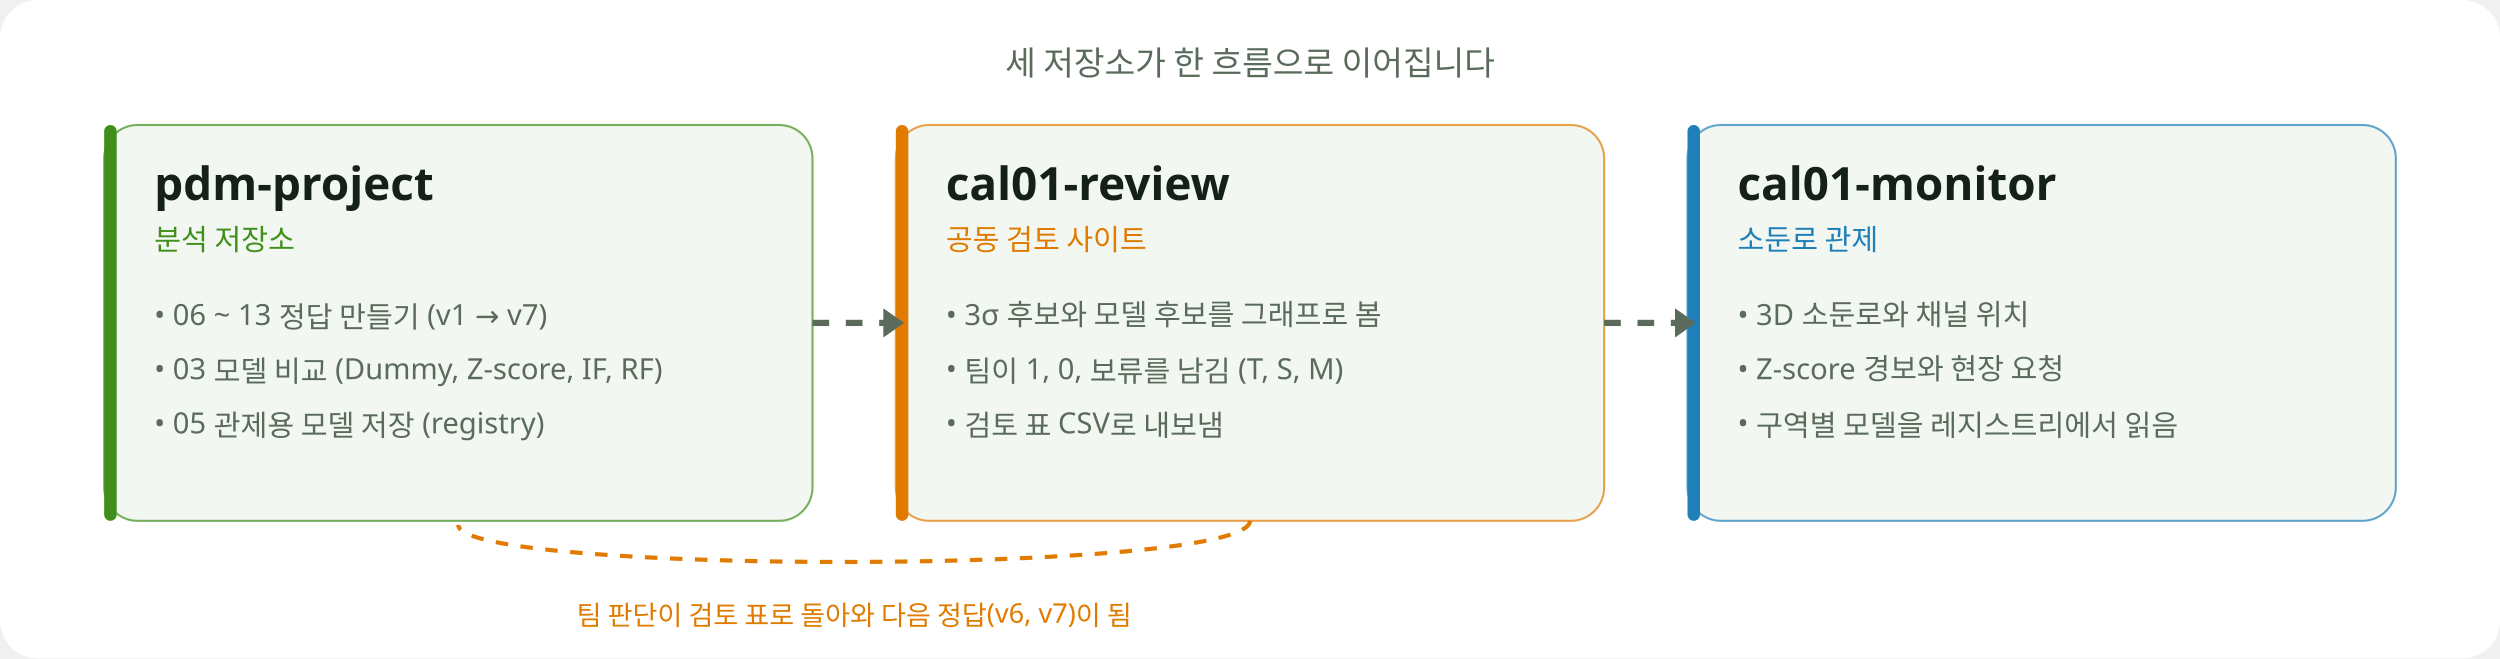
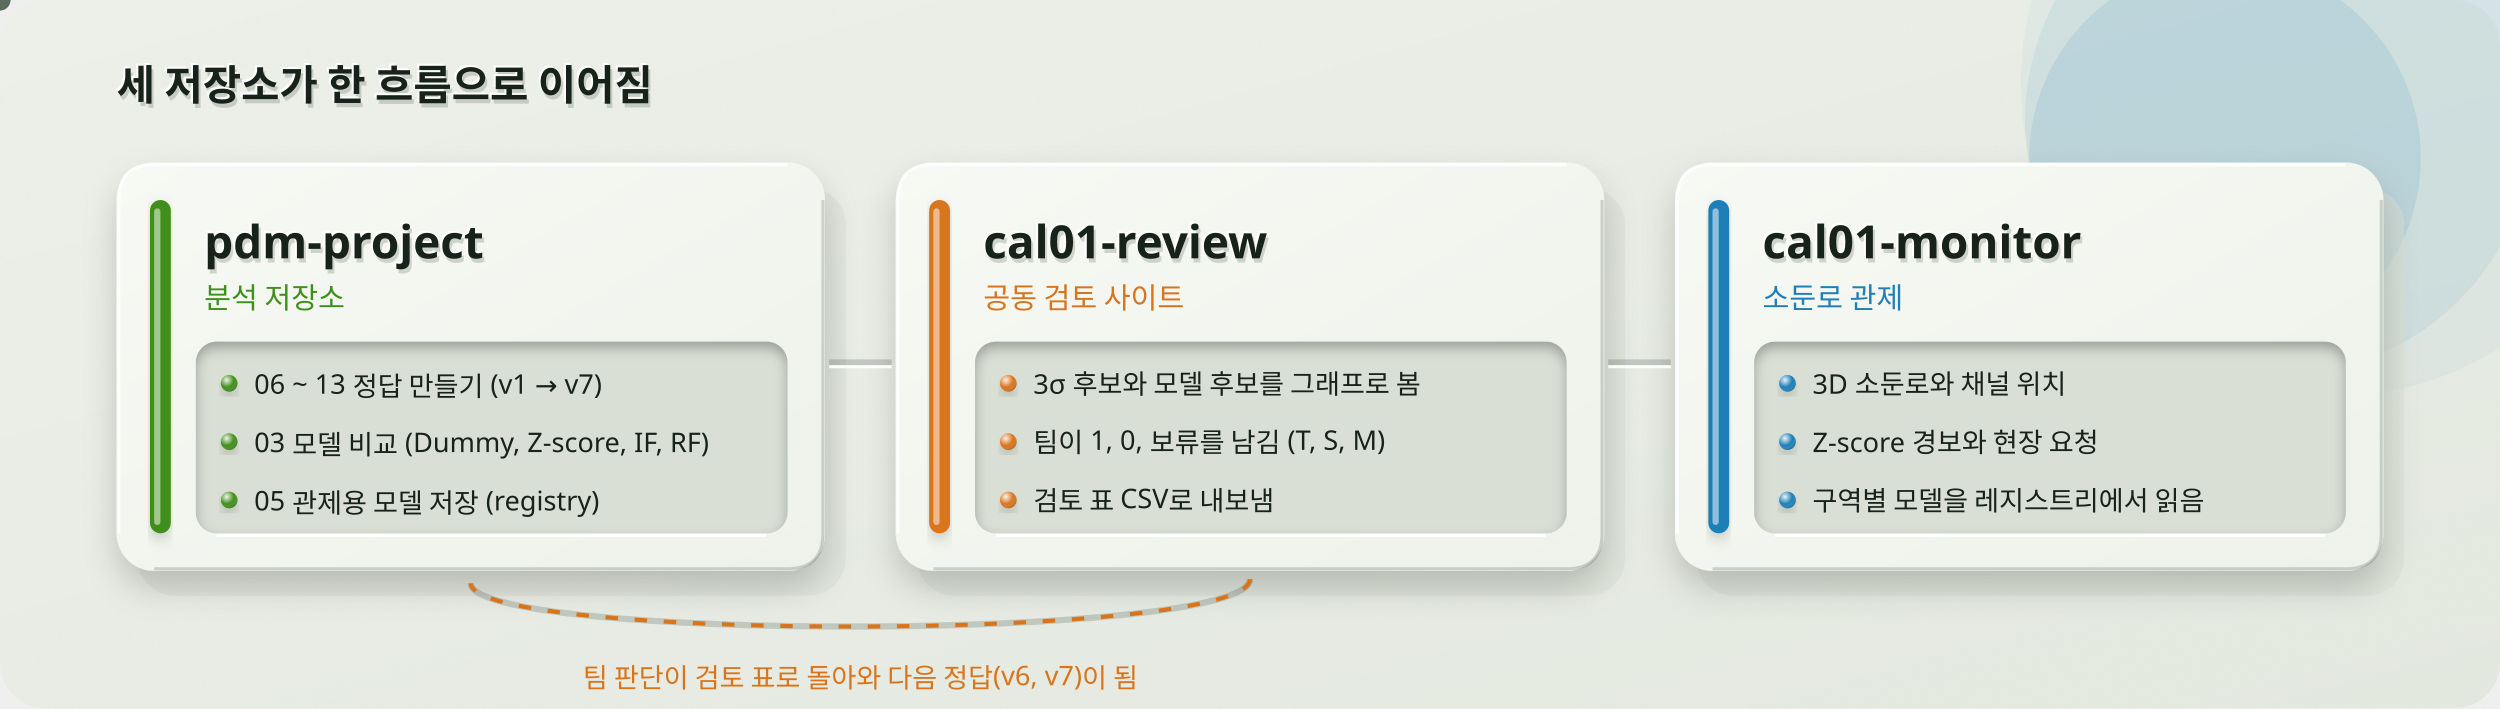
- <svg xmlns="http://www.w3.org/2000/svg" viewBox="0 0 1200 316" width="1200" height="316" font-family="Pretendard, 'Apple SD Gothic Neo', 'Malgun Gothic', 'Noto Sans KR', sans-serif">
-   <rect width="1200" height="316" rx="18" fill="#ffffff" />
-   <rect x="50" y="60" width="340" height="190" rx="16" fill="#f3f7f2" stroke="#3f8f1a" stroke-opacity="0.7" />
-   <rect x="50" y="60" width="6" height="190" rx="3" fill="#3f8f1a" />
-   <text x="74" y="96" font-size="22" fill="#15201a" font-weight="bold" text-anchor="start">pdm-project</text>
-   <text x="74" y="120" font-size="14" fill="#3f8f1a" font-weight="normal" text-anchor="start">분석 저장소</text>
-   <text x="74" y="156" font-size="14" fill="#5a6b5c" font-weight="normal" text-anchor="start">• 06 ~ 13 정답 만들기 (v1 → v7)</text>
-   <text x="74" y="182" font-size="14" fill="#5a6b5c" font-weight="normal" text-anchor="start">• 03 모델 비교 (Dummy, Z-score, IF, RF)</text>
-   <text x="74" y="208" font-size="14" fill="#5a6b5c" font-weight="normal" text-anchor="start">• 05 관제용 모델 저장 (registry)</text>
-   <rect x="430" y="60" width="340" height="190" rx="16" fill="#f3f7f2" stroke="#e07b00" stroke-opacity="0.7" />
-   <rect x="430" y="60" width="6" height="190" rx="3" fill="#e07b00" />
-   <text x="454" y="96" font-size="22" fill="#15201a" font-weight="bold" text-anchor="start">cal01-review</text>
-   <text x="454" y="120" font-size="14" fill="#e07b00" font-weight="normal" text-anchor="start">공동 검토 사이트</text>
-   <text x="454" y="156" font-size="14" fill="#5a6b5c" font-weight="normal" text-anchor="start">• 3σ 후보와 모델 후보를 그래프로 봄</text>
-   <text x="454" y="182" font-size="14" fill="#5a6b5c" font-weight="normal" text-anchor="start">• 팀이 1, 0, 보류를 남김 (T, S, M)</text>
-   <text x="454" y="208" font-size="14" fill="#5a6b5c" font-weight="normal" text-anchor="start">• 검토 표 CSV로 내보냄</text>
-   <rect x="810" y="60" width="340" height="190" rx="16" fill="#f3f7f2" stroke="#1f7fb8" stroke-opacity="0.7" />
-   <rect x="810" y="60" width="6" height="190" rx="3" fill="#1f7fb8" />
-   <text x="834" y="96" font-size="22" fill="#15201a" font-weight="bold" text-anchor="start">cal01-monitor</text>
-   <text x="834" y="120" font-size="14" fill="#1f7fb8" font-weight="normal" text-anchor="start">소둔로 관제</text>
-   <text x="834" y="156" font-size="14" fill="#5a6b5c" font-weight="normal" text-anchor="start">• 3D 소둔로와 채널 위치</text>
-   <text x="834" y="182" font-size="14" fill="#5a6b5c" font-weight="normal" text-anchor="start">• Z-score 경보와 현장 요청</text>
-   <text x="834" y="208" font-size="14" fill="#5a6b5c" font-weight="normal" text-anchor="start">• 구역별 모델을 레지스트리에서 읽음</text>
-   <line x1="390" y1="155" x2="430" y2="155" stroke="#5a6b5c" stroke-width="3" stroke-dasharray="8 8">
-     <animate attributeName="stroke-dashoffset" from="32" to="0" dur="1.2s" repeatCount="indefinite" />
-   </line>
-   <polygon points="424,148 434,155 424,162" fill="#5a6b5c" />
-   <line x1="770" y1="155" x2="810" y2="155" stroke="#5a6b5c" stroke-width="3" stroke-dasharray="8 8">
-     <animate attributeName="stroke-dashoffset" from="32" to="0" dur="1.2s" repeatCount="indefinite" />
-   </line>
-   <polygon points="804,148 814,155 804,162" fill="#5a6b5c" />
-   <path d="M 600 250 C 600 276, 220 276, 220 252" fill="none" stroke="#e07b00" stroke-width="2" stroke-dasharray="6 6">
-     <animate attributeName="stroke-dashoffset" from="24" to="0" dur="1.2s" repeatCount="indefinite" />
+ <svg xmlns="http://www.w3.org/2000/svg" viewBox="0 0 1200 340" width="1200" height="340" font-family="Pretendard, 'Apple SD Gothic Neo', 'Malgun Gothic', 'Noto Sans KR', sans-serif">
+   <defs>
+     <filter id="shadow" x="-10%" y="-10%" width="120%" height="140%">
+       <feDropShadow dx="0" dy="8" stdDeviation="8" flood-color="#000" flood-opacity="0.18" />
+     </filter>
+     <filter id="shadow-sm" x="-10%" y="-10%" width="120%" height="140%">
+       <feDropShadow dx="0" dy="3" stdDeviation="3" flood-color="#000" flood-opacity="0.18" />
+     </filter>
+     <filter id="inset" x="-10%" y="-10%" width="120%" height="130%">
+       <feOffset dx="0" dy="3" />
+       <feGaussianBlur stdDeviation="3" result="ob" />
+       <feComposite operator="out" in="SourceGraphic" in2="ob" result="inv" />
+       <feFlood flood-color="#000" flood-opacity="0.55" result="col" />
+       <feComposite operator="in" in="col" in2="inv" result="sh" />
+       <feComposite operator="over" in="sh" in2="SourceGraphic" />
+     </filter>
+     <filter id="glow" x="-50%" y="-50%" width="200%" height="200%">
+       <feGaussianBlur stdDeviation="6" result="b" />
+       <feMerge>
+         <feMergeNode in="b" />
+         <feMergeNode in="SourceGraphic" />
+       </feMerge>
+     </filter>
+     <filter id="grain">
+       <feTurbulence type="fractalNoise" baseFrequency="0.8" numOctaves="2" stitchTiles="stitch" />
+       <feColorMatrix values="0 0 0 0 0.5  0 0 0 0 0.5  0 0 0 0 0.5  0 0 0 0.6 0" />
+     </filter>
+     <linearGradient id="plate" x1="0" y1="0" x2="1" y2="1">
+       <stop offset="0" stop-color="#f7f9f4" />
+       <stop offset="1" stop-color="#eef2ea" />
+     </linearGradient>
+     <linearGradient id="bg" x1="0" y1="0" x2="1" y2="1">
+       <stop offset="0" stop-color="#eef1ea" />
+       <stop offset="1" stop-color="#e4e9df" />
+     </linearGradient>
+     <radialGradient id="coin" cx="0.35" cy="0.3" r="0.8">
+       <stop offset="0" stop-color="#ffffff" stop-opacity="0.9" />
+       <stop offset="0.55" stop-color="#ffffff" stop-opacity="0" />
+       <stop offset="1" stop-color="#1a2a1e" stop-opacity="0.35" />
+     </radialGradient>
+   </defs>
+   <rect width="1200" height="340" rx="22" fill="url(#bg)" />
+   <rect width="1200" height="340" rx="22" filter="url(#grain)" opacity="0.06" />
+   <circle cx="1120" cy="40" r="150" fill="#1f7fb8" opacity="0.05" />
+   <circle cx="1094" cy="58" r="122" fill="#1f7fb8" opacity="0.08" />
+   <circle cx="1068" cy="76" r="94" fill="#1f7fb8" opacity="0.12" />
+   <text x="57" y="50" font-size="20" fill="#1a2a1e" font-weight="bold" text-anchor="start" opacity="0.18">세 저장소가 한 흐름으로 이어짐</text>
+   <text x="55" y="47" font-size="20" fill="#ffffff" font-weight="bold" text-anchor="start" opacity="0.9">세 저장소가 한 흐름으로 이어짐</text>
+   <text x="56" y="48" font-size="20" fill="#17221b" font-weight="bold" text-anchor="start">세 저장소가 한 흐름으로 이어짐</text>
+   <rect x="66" y="90" width="340" height="196" rx="18" fill="#d9dfd4" opacity="0.55" />
+   <rect x="56" y="78" width="340" height="196" rx="18" fill="url(#plate)" filter="url(#shadow)" />
+   <path d="M 57 256 L 57 96 Q 57 79 74 79 L 378 79" fill="none" stroke="#ffffff" stroke-opacity="0.9" stroke-width="1.5" />
+   <path d="M 74 273 L 378 273 Q 395 273 395 256 L 395 96" fill="none" stroke="#1a2a1e" stroke-opacity="0.18" stroke-width="1.5" />
+   <rect x="72" y="96" width="10" height="160" rx="5" fill="#3f8f1a" filter="url(#shadow-sm)" />
+   <rect x="74" y="100" width="3" height="152" rx="1.5" fill="#ffffff" opacity="0.5" />
+   <text x="99" y="126" font-size="22" fill="#1a2a1e" font-weight="bold" text-anchor="start" opacity="0.18">pdm-project</text>
+   <text x="97" y="123" font-size="22" fill="#ffffff" font-weight="bold" text-anchor="start" opacity="0.9">pdm-project</text>
+   <text x="98" y="124" font-size="22" fill="#17221b" font-weight="bold" text-anchor="start">pdm-project</text>
+   <text x="98" y="148" font-size="14" fill="#3f8f1a" font-weight="normal" text-anchor="start">분석 저장소</text>
+   <rect x="94" y="164" width="284" height="92" rx="10" fill="#d9dfd4" filter="url(#inset)" />
+   <path d="M 104 257 L 368 257" stroke="#ffffff" stroke-opacity="0.9" stroke-width="1.5" />
+   <circle cx="110" cy="184" r="4" fill="#3f8f1a" filter="url(#shadow-sm)" />
+   <circle cx="110" cy="184" r="4" fill="url(#coin)" />
+   <text x="122" y="189" font-size="13" fill="#17221b" font-weight="normal" text-anchor="start">06 ~ 13 정답 만들기 (v1 → v7)</text>
+   <circle cx="110" cy="212" r="4" fill="#3f8f1a" filter="url(#shadow-sm)" />
+   <circle cx="110" cy="212" r="4" fill="url(#coin)" />
+   <text x="122" y="217" font-size="13" fill="#17221b" font-weight="normal" text-anchor="start">03 모델 비교 (Dummy, Z-score, IF, RF)</text>
+   <circle cx="110" cy="240" r="4" fill="#3f8f1a" filter="url(#shadow-sm)" />
+   <circle cx="110" cy="240" r="4" fill="url(#coin)" />
+   <text x="122" y="245" font-size="13" fill="#17221b" font-weight="normal" text-anchor="start">05 관제용 모델 저장 (registry)</text>
+   <rect x="440" y="90" width="340" height="196" rx="18" fill="#d9dfd4" opacity="0.55" />
+   <rect x="430" y="78" width="340" height="196" rx="18" fill="url(#plate)" filter="url(#shadow)" />
+   <path d="M 431 256 L 431 96 Q 431 79 448 79 L 752 79" fill="none" stroke="#ffffff" stroke-opacity="0.9" stroke-width="1.5" />
+   <path d="M 448 273 L 752 273 Q 769 273 769 256 L 769 96" fill="none" stroke="#1a2a1e" stroke-opacity="0.18" stroke-width="1.5" />
+   <rect x="446" y="96" width="10" height="160" rx="5" fill="#d9741a" filter="url(#shadow-sm)" />
+   <rect x="448" y="100" width="3" height="152" rx="1.5" fill="#ffffff" opacity="0.5" />
+   <text x="473" y="126" font-size="22" fill="#1a2a1e" font-weight="bold" text-anchor="start" opacity="0.18">cal01-review</text>
+   <text x="471" y="123" font-size="22" fill="#ffffff" font-weight="bold" text-anchor="start" opacity="0.9">cal01-review</text>
+   <text x="472" y="124" font-size="22" fill="#17221b" font-weight="bold" text-anchor="start">cal01-review</text>
+   <text x="472" y="148" font-size="14" fill="#d9741a" font-weight="normal" text-anchor="start">공동 검토 사이트</text>
+   <rect x="468" y="164" width="284" height="92" rx="10" fill="#d9dfd4" filter="url(#inset)" />
+   <path d="M 478 257 L 742 257" stroke="#ffffff" stroke-opacity="0.9" stroke-width="1.5" />
+   <circle cx="484" cy="184" r="4" fill="#d9741a" filter="url(#shadow-sm)" />
+   <circle cx="484" cy="184" r="4" fill="url(#coin)" />
+   <text x="496" y="189" font-size="13" fill="#17221b" font-weight="normal" text-anchor="start">3σ 후보와 모델 후보를 그래프로 봄</text>
+   <circle cx="484" cy="212" r="4" fill="#d9741a" filter="url(#shadow-sm)" />
+   <circle cx="484" cy="212" r="4" fill="url(#coin)" />
+   <text x="496" y="217" font-size="13" fill="#17221b" font-weight="normal" text-anchor="start">팀이 1, 0, 보류를 남김 (T, S, M)</text>
+   <circle cx="484" cy="240" r="4" fill="#d9741a" filter="url(#shadow-sm)" />
+   <circle cx="484" cy="240" r="4" fill="url(#coin)" />
+   <text x="496" y="245" font-size="13" fill="#17221b" font-weight="normal" text-anchor="start">검토 표 CSV로 내보냄</text>
+   <rect x="814" y="90" width="340" height="196" rx="18" fill="#d9dfd4" opacity="0.55" />
+   <rect x="804" y="78" width="340" height="196" rx="18" fill="url(#plate)" filter="url(#shadow)" />
+   <path d="M 805 256 L 805 96 Q 805 79 822 79 L 1126 79" fill="none" stroke="#ffffff" stroke-opacity="0.9" stroke-width="1.5" />
+   <path d="M 822 273 L 1126 273 Q 1143 273 1143 256 L 1143 96" fill="none" stroke="#1a2a1e" stroke-opacity="0.18" stroke-width="1.5" />
+   <rect x="820" y="96" width="10" height="160" rx="5" fill="#1f7fb8" filter="url(#shadow-sm)" />
+   <rect x="822" y="100" width="3" height="152" rx="1.5" fill="#ffffff" opacity="0.5" />
+   <text x="847" y="126" font-size="22" fill="#1a2a1e" font-weight="bold" text-anchor="start" opacity="0.18">cal01-monitor</text>
+   <text x="845" y="123" font-size="22" fill="#ffffff" font-weight="bold" text-anchor="start" opacity="0.9">cal01-monitor</text>
+   <text x="846" y="124" font-size="22" fill="#17221b" font-weight="bold" text-anchor="start">cal01-monitor</text>
+   <text x="846" y="148" font-size="14" fill="#1f7fb8" font-weight="normal" text-anchor="start">소둔로 관제</text>
+   <rect x="842" y="164" width="284" height="92" rx="10" fill="#d9dfd4" filter="url(#inset)" />
+   <path d="M 852 257 L 1116 257" stroke="#ffffff" stroke-opacity="0.9" stroke-width="1.5" />
+   <circle cx="858" cy="184" r="4" fill="#1f7fb8" filter="url(#shadow-sm)" />
+   <circle cx="858" cy="184" r="4" fill="url(#coin)" />
+   <text x="870" y="189" font-size="13" fill="#17221b" font-weight="normal" text-anchor="start">3D 소둔로와 채널 위치</text>
+   <circle cx="858" cy="212" r="4" fill="#1f7fb8" filter="url(#shadow-sm)" />
+   <circle cx="858" cy="212" r="4" fill="url(#coin)" />
+   <text x="870" y="217" font-size="13" fill="#17221b" font-weight="normal" text-anchor="start">Z-score 경보와 현장 요청</text>
+   <circle cx="858" cy="240" r="4" fill="#1f7fb8" filter="url(#shadow-sm)" />
+   <circle cx="858" cy="240" r="4" fill="url(#coin)" />
+   <text x="870" y="245" font-size="13" fill="#17221b" font-weight="normal" text-anchor="start">구역별 모델을 레지스트리에서 읽음</text>
+   <line x1="398" y1="174" x2="428" y2="174" stroke="#1a2a1e" stroke-opacity="0.18" stroke-width="3" />
+   <line x1="398" y1="176" x2="428" y2="176" stroke="#ffffff" stroke-opacity="0.9" stroke-width="1.5" />
+   <circle r="5" fill="#5b6b5d">
+     <animateMotion dur="1.4s" repeatCount="indefinite" path="M 398 174 L 428 174" />
+   </circle>
+   <line x1="772" y1="174" x2="802" y2="174" stroke="#1a2a1e" stroke-opacity="0.18" stroke-width="3" />
+   <line x1="772" y1="176" x2="802" y2="176" stroke="#ffffff" stroke-opacity="0.9" stroke-width="1.5" />
+   <circle r="5" fill="#5b6b5d">
+     <animateMotion dur="1.4s" repeatCount="indefinite" path="M 772 174 L 802 174" />
+   </circle>
+   <path d="M 600 278 C 600 308, 226 308, 226 280" fill="none" stroke="#1a2a1e" stroke-opacity="0.18" stroke-width="3" />
+   <path d="M 600 278 C 600 308, 226 308, 226 280" fill="none" stroke="#d9741a" stroke-width="2" stroke-dasharray="6 8">
+     <animate attributeName="stroke-dashoffset" from="28" to="0" dur="1.2s" repeatCount="indefinite" />
  </path>
-   <text x="410" y="300" font-size="13" fill="#e07b00" font-weight="normal" text-anchor="middle">팀 판단이 검토 표로 돌아와 다음 정답(v6, v7)이 됨</text>
-   <text x="600.0" y="36" font-size="16" fill="#5a6b5c" font-weight="normal" text-anchor="middle">세 저장소가 한 흐름으로 이어집니다</text>
+   <text x="413" y="330" font-size="13" fill="#d9741a" font-weight="normal" text-anchor="middle">팀 판단이 검토 표로 돌아와 다음 정답(v6, v7)이 됨</text>
</svg>
